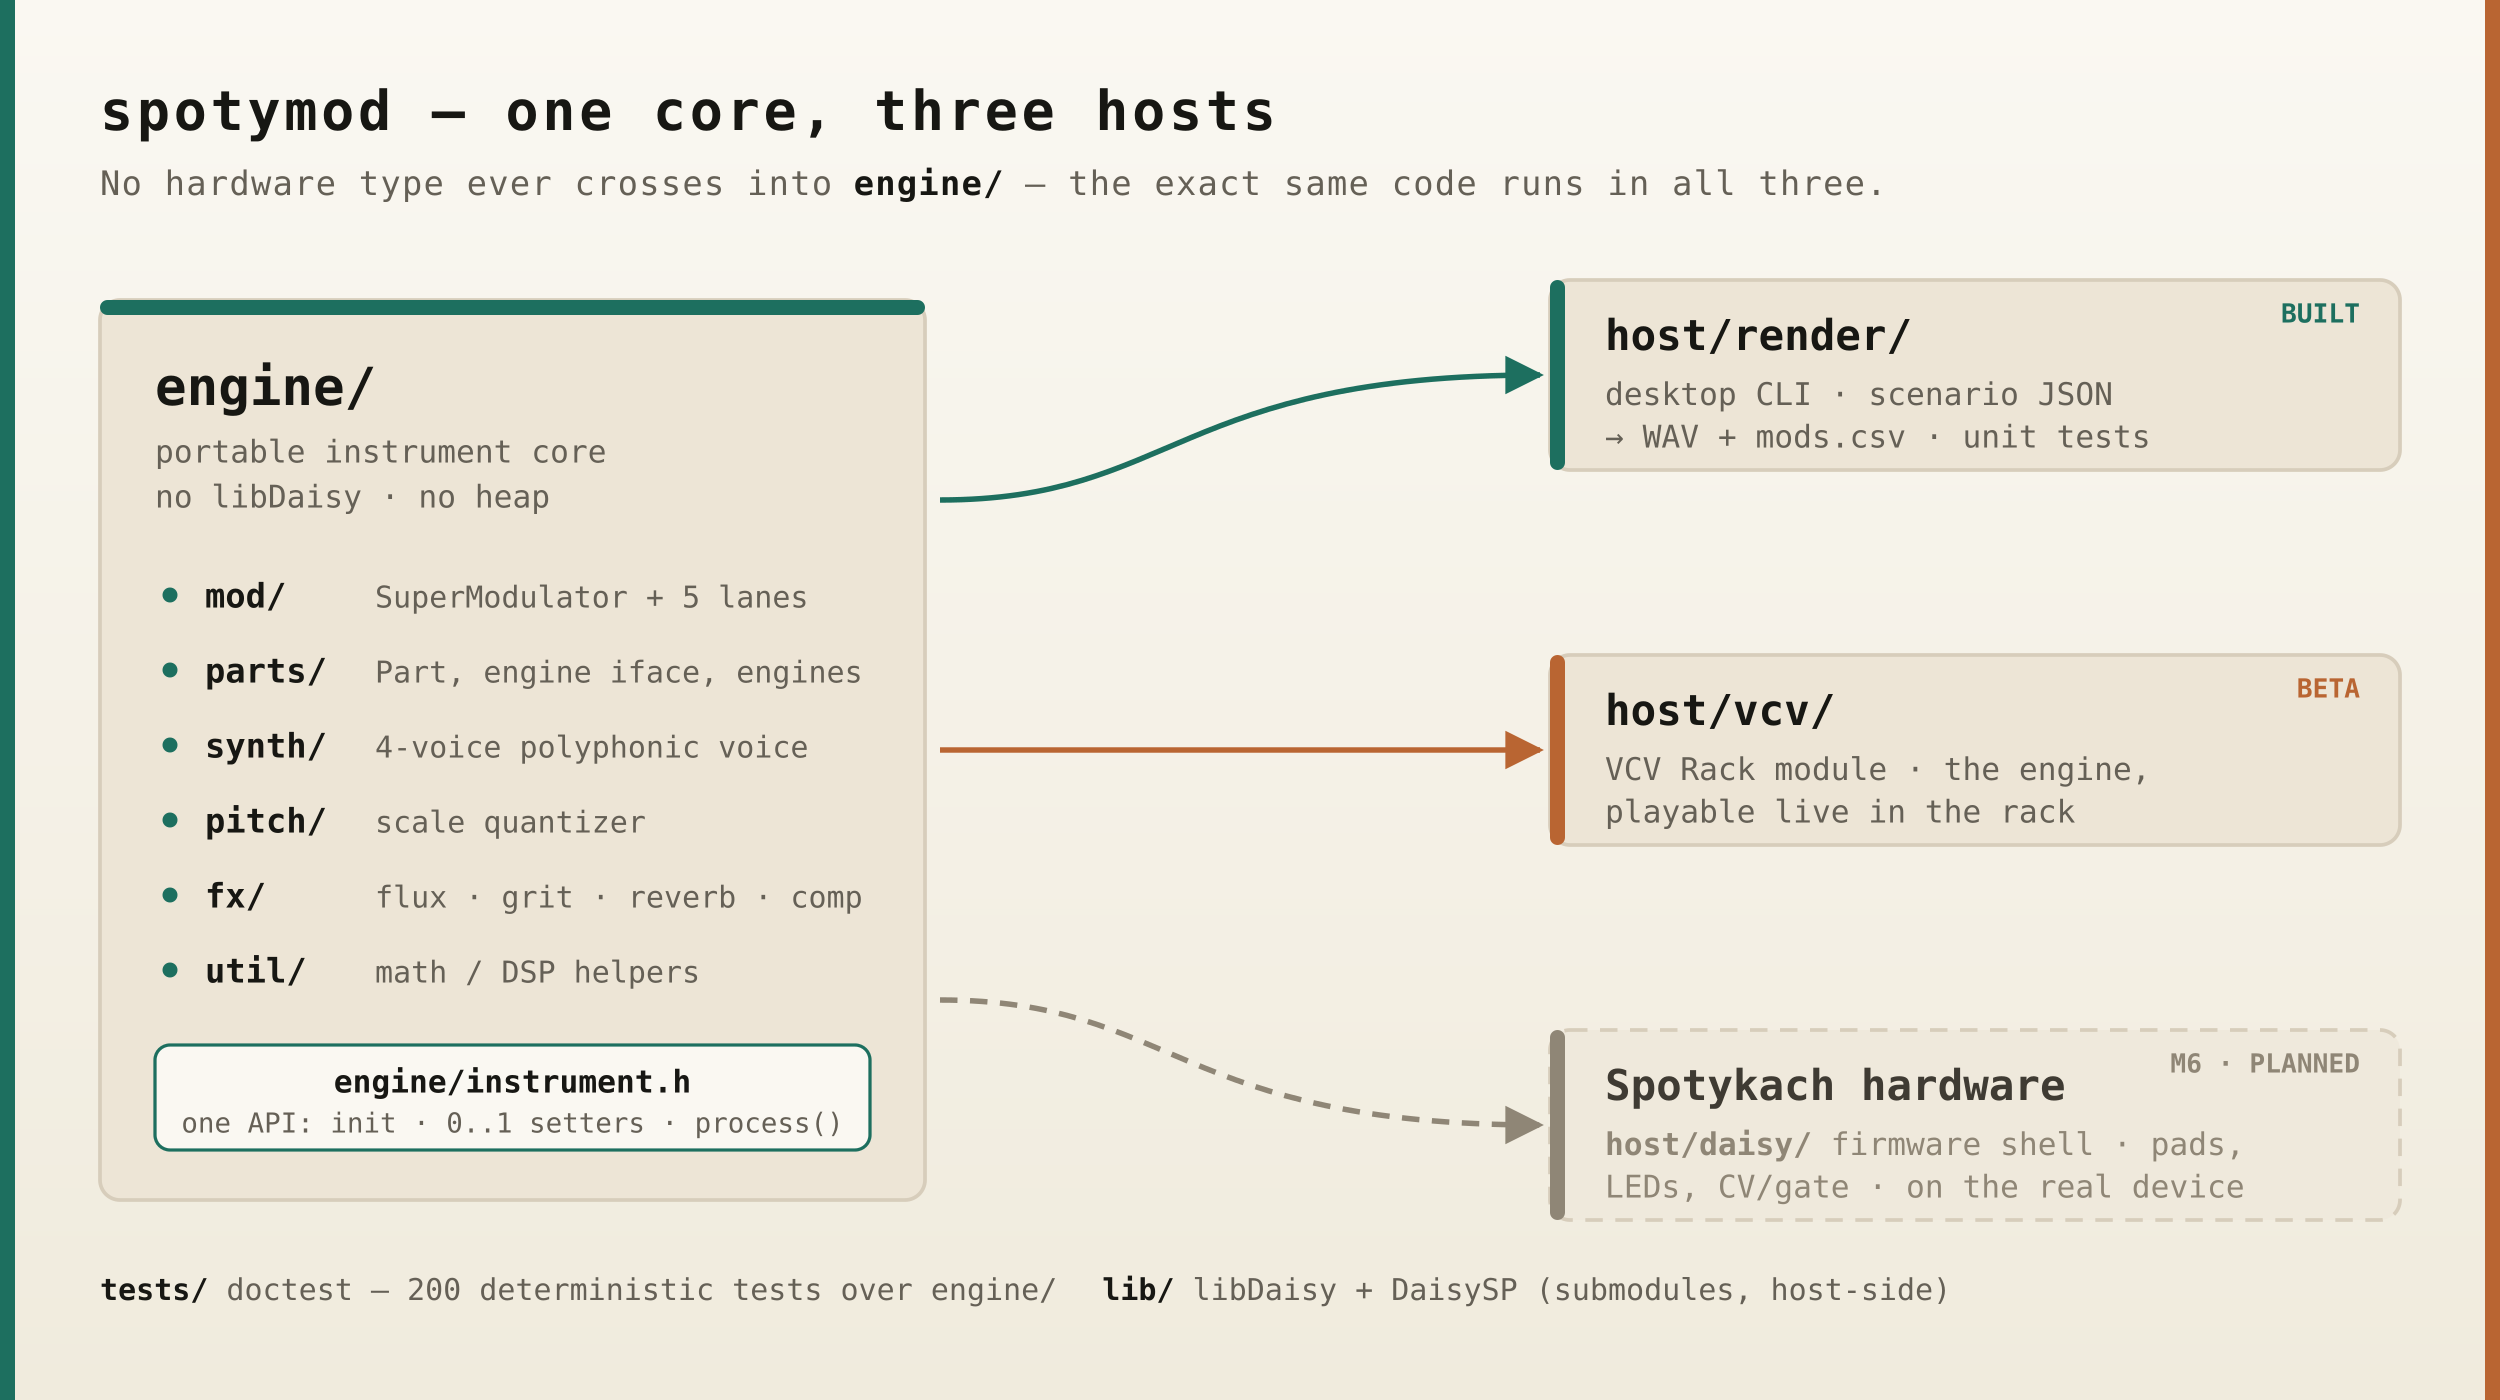
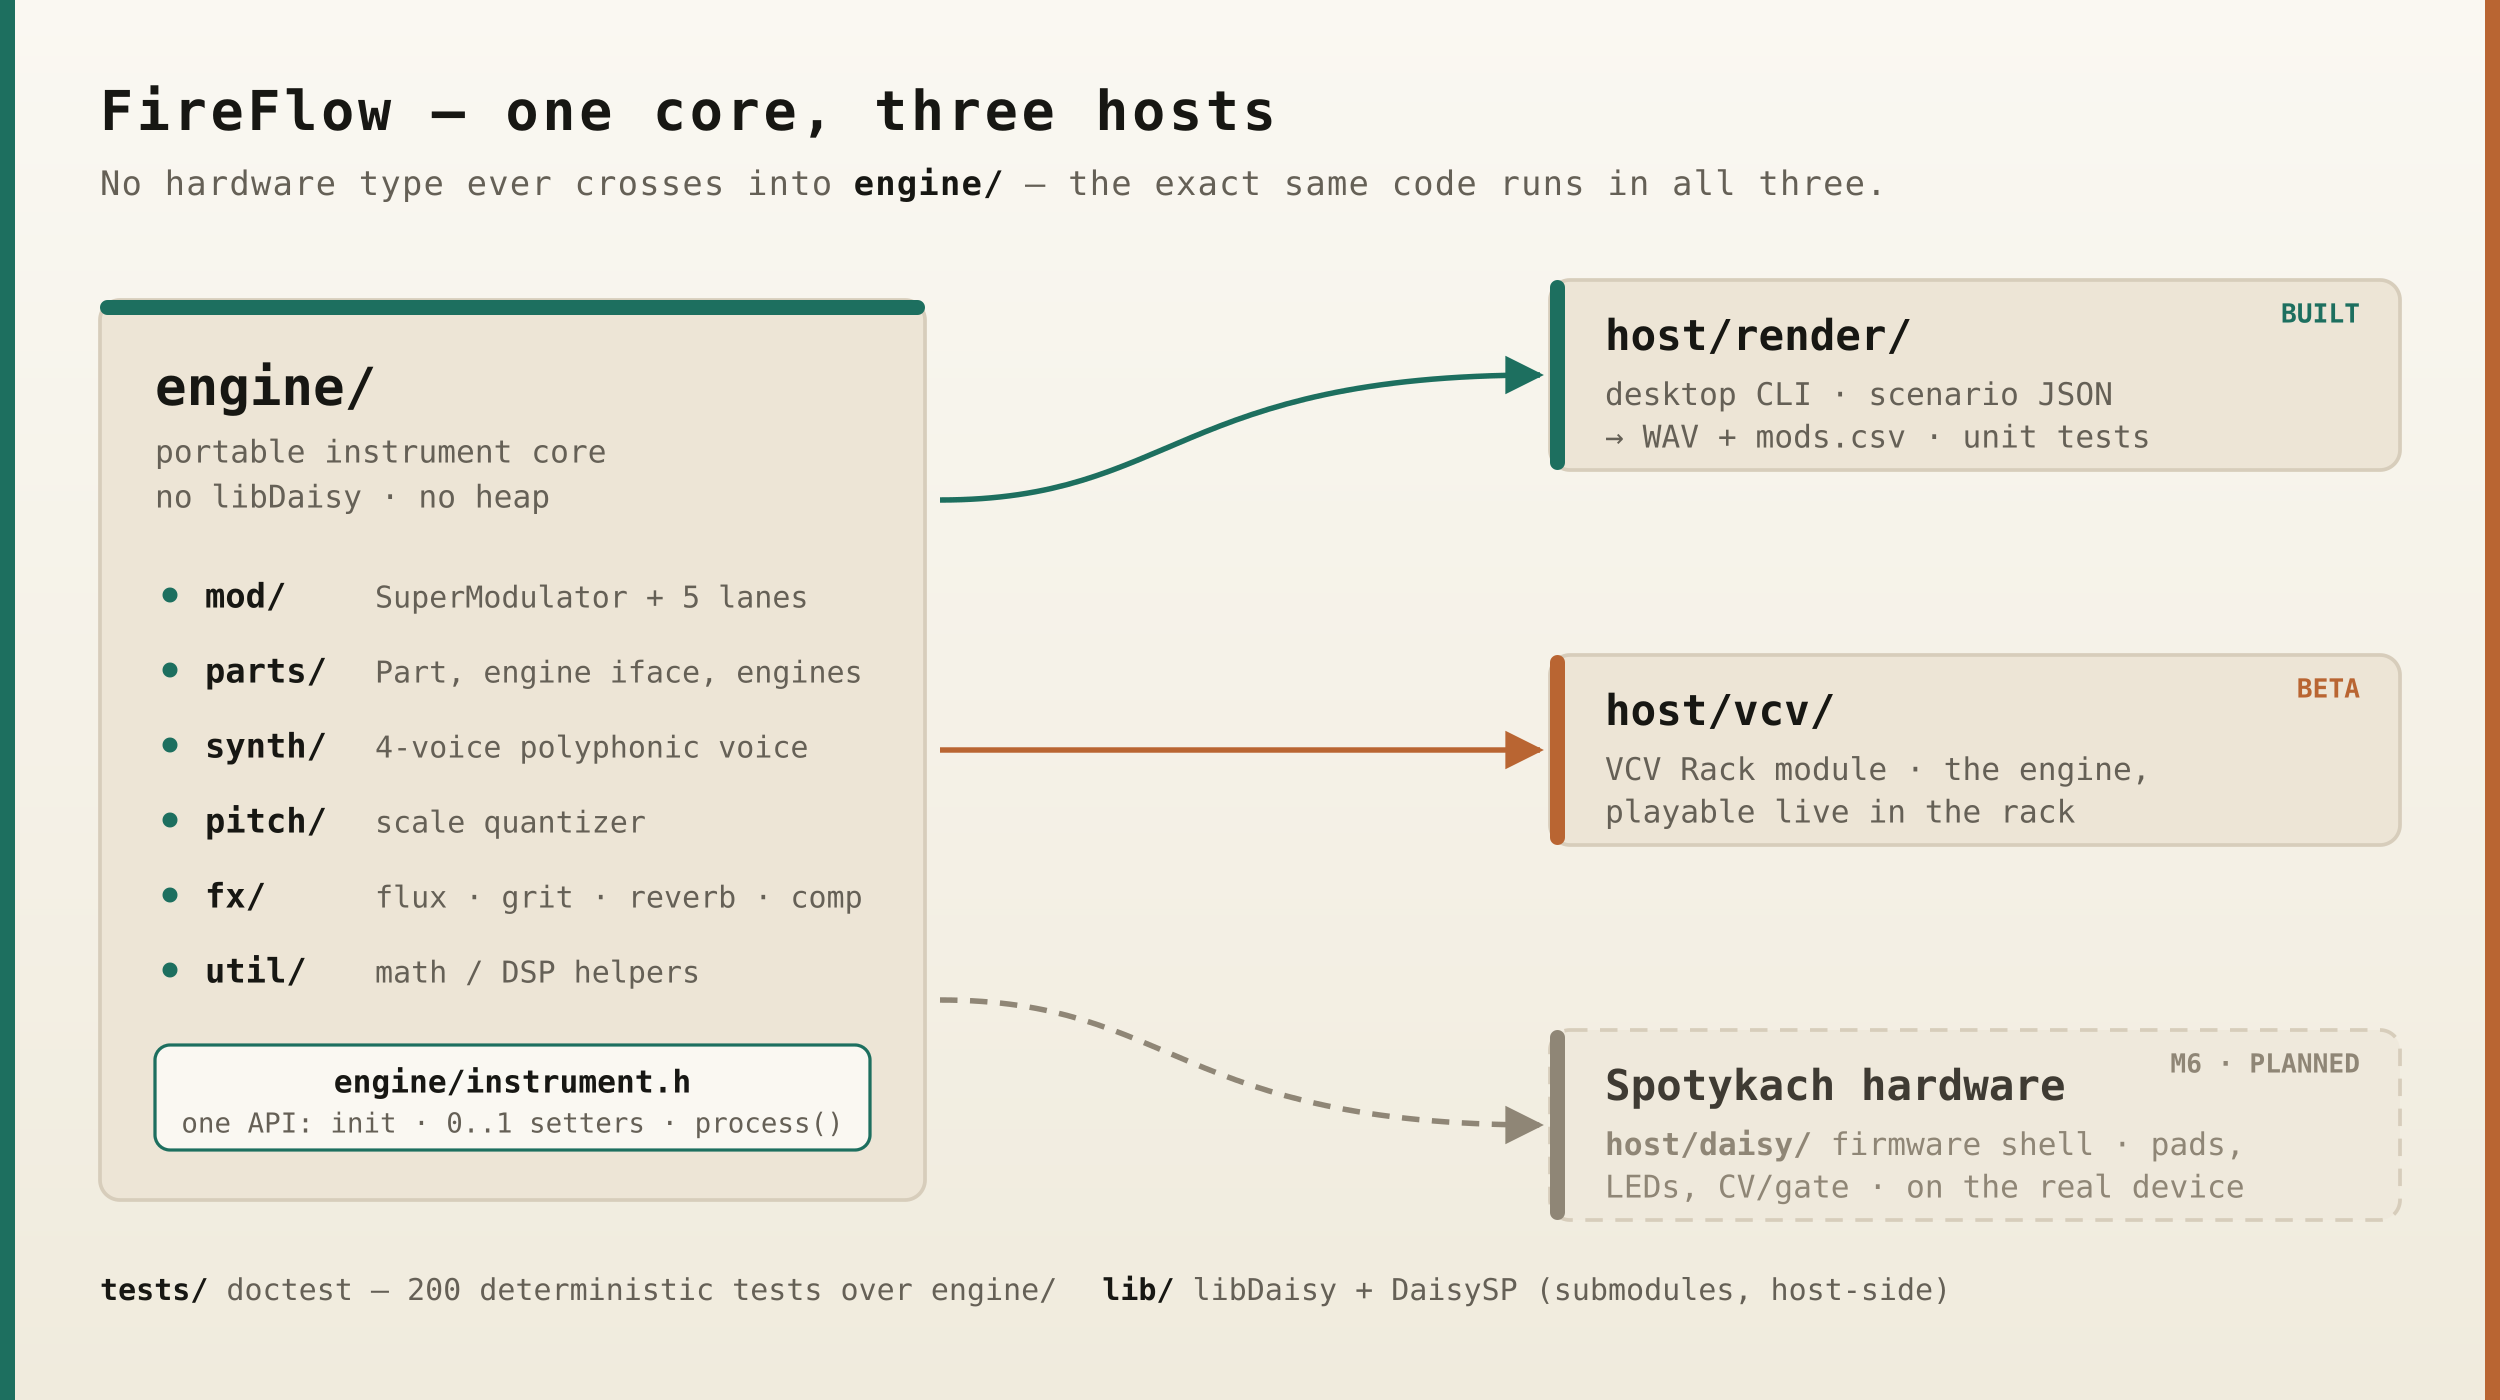
<svg xmlns="http://www.w3.org/2000/svg" width="1000" height="560" viewBox="0 0 1000 560" font-family="Consolas, 'IBM Plex Mono', ui-monospace, monospace">
  <defs>
    <linearGradient id="plate" x1="0" y1="0" x2="0" y2="1">
      <stop offset="0%" stop-color="#faf8f2" />
      <stop offset="100%" stop-color="#f0ebdd" />
    </linearGradient>
    <marker id="arrGreen" viewBox="0 0 10 10" refX="9" refY="5" markerWidth="7" markerHeight="7" orient="auto-start-reverse">
      <path d="M0 0 L10 5 L0 10 z" fill="#1d6f5f" />
    </marker>
    <marker id="arrCopper" viewBox="0 0 10 10" refX="9" refY="5" markerWidth="7" markerHeight="7" orient="auto-start-reverse">
      <path d="M0 0 L10 5 L0 10 z" fill="#b96532" />
    </marker>
    <marker id="arrMuted" viewBox="0 0 10 10" refX="9" refY="5" markerWidth="7" markerHeight="7" orient="auto-start-reverse">
      <path d="M0 0 L10 5 L0 10 z" fill="#8f8676" />
    </marker>
  </defs>
  <rect x="0" y="0" width="1000" height="560" fill="url(#plate)" />
  <rect x="0" y="0" width="6" height="560" fill="#1d6f5f" />
  <rect x="994" y="0" width="6" height="560" fill="#b96532" />
-   <text x="40" y="52" fill="#171713" font-size="22" font-weight="700" letter-spacing="1.5">spotymod — one core, three hosts</text>
+   <text x="40" y="52" fill="#171713" font-size="22" font-weight="700" letter-spacing="1.5">FireFlow — one core, three hosts</text>
  <text x="40" y="78" fill="#656056" font-size="13.5" letter-spacing="0.5">No hardware type ever crosses into <tspan fill="#171713" font-weight="700">engine/</tspan> — the exact same code runs in all three.</text>
  <rect x="40" y="120" width="330" height="360" rx="8" fill="#ede5d6" stroke="#d7cdbb" stroke-width="1.5" />
  <rect x="40" y="120" width="330" height="6" rx="3" fill="#1d6f5f" />
  <text x="62" y="162" fill="#171713" font-size="21" font-weight="700">engine/</text>
  <text x="62" y="185" fill="#656056" font-size="12.5">portable instrument core</text>
  <text x="62" y="203" fill="#656056" font-size="12.5">no libDaisy · no heap</text>
  <g font-size="13.5" fill="#171713">
    <circle cx="68" cy="238" r="3" fill="#1d6f5f" />
    <text x="82" y="243" font-weight="700">mod/</text>
    <text x="150" y="243" fill="#656056" font-size="12">SuperModulator + 5 lanes</text>
    <circle cx="68" cy="268" r="3" fill="#1d6f5f" />
    <text x="82" y="273" font-weight="700">parts/</text>
    <text x="150" y="273" fill="#656056" font-size="12">Part, engine iface, engines</text>
    <circle cx="68" cy="298" r="3" fill="#1d6f5f" />
    <text x="82" y="303" font-weight="700">synth/</text>
    <text x="150" y="303" fill="#656056" font-size="12">4-voice polyphonic voice</text>
    <circle cx="68" cy="328" r="3" fill="#1d6f5f" />
    <text x="82" y="333" font-weight="700">pitch/</text>
    <text x="150" y="333" fill="#656056" font-size="12">scale quantizer</text>
    <circle cx="68" cy="358" r="3" fill="#1d6f5f" />
    <text x="82" y="363" font-weight="700">fx/</text>
    <text x="150" y="363" fill="#656056" font-size="12">flux · grit · reverb · comp</text>
    <circle cx="68" cy="388" r="3" fill="#1d6f5f" />
    <text x="82" y="393" font-weight="700">util/</text>
    <text x="150" y="393" fill="#656056" font-size="12">math / DSP helpers</text>
  </g>
  <rect x="62" y="418" width="286" height="42" rx="6" fill="#faf8f2" stroke="#1d6f5f" stroke-width="1.3" />
  <text x="205" y="437" fill="#171713" font-size="12.5" font-weight="700" text-anchor="middle">engine/instrument.h</text>
  <text x="205" y="453" fill="#656056" font-size="11" text-anchor="middle">one API: init · 0..1 setters · process()</text>
  <path d="M376 200 C 470 200, 470 150, 616 150" fill="none" stroke="#1d6f5f" stroke-width="2.2" marker-end="url(#arrGreen)" />
  <path d="M376 300 C 480 300, 500 300, 616 300" fill="none" stroke="#b96532" stroke-width="2.2" marker-end="url(#arrCopper)" />
  <path d="M376 400 C 470 400, 470 450, 616 450" fill="none" stroke="#8f8676" stroke-width="2.2" stroke-dasharray="7 5" marker-end="url(#arrMuted)" />
  <rect x="620" y="112" width="340" height="76" rx="8" fill="#ede5d6" stroke="#d7cdbb" stroke-width="1.5" />
  <rect x="620" y="112" width="6" height="76" rx="3" fill="#1d6f5f" />
  <text x="642" y="140" fill="#171713" font-size="17" font-weight="700">host/render/</text>
  <text x="642" y="162" fill="#656056" font-size="12.5">desktop CLI · scenario JSON</text>
  <text x="642" y="179" fill="#656056" font-size="12.5">→ WAV + mods.csv · unit tests</text>
  <text x="944" y="129" fill="#1d6f5f" font-size="10.5" font-weight="700" text-anchor="end">BUILT</text>
  <rect x="620" y="262" width="340" height="76" rx="8" fill="#ede5d6" stroke="#d7cdbb" stroke-width="1.5" />
  <rect x="620" y="262" width="6" height="76" rx="3" fill="#b96532" />
  <text x="642" y="290" fill="#171713" font-size="17" font-weight="700">host/vcv/</text>
  <text x="642" y="312" fill="#656056" font-size="12.5">VCV Rack module · the engine,</text>
  <text x="642" y="329" fill="#656056" font-size="12.5">playable live in the rack</text>
  <text x="944" y="279" fill="#b96532" font-size="10.5" font-weight="700" text-anchor="end">BETA</text>
  <rect x="620" y="412" width="340" height="76" rx="8" fill="#efe9dc" stroke="#d7cdbb" stroke-width="1.5" stroke-dasharray="7 5" />
  <rect x="620" y="412" width="6" height="76" rx="3" fill="#8f8676" />
  <text x="642" y="440" fill="#3f3b33" font-size="17" font-weight="700">Spotykach hardware</text>
  <text x="642" y="462" fill="#8f8676" font-size="12.5">
    <tspan font-weight="700">host/daisy/</tspan> firmware shell · pads,</text>
  <text x="642" y="479" fill="#8f8676" font-size="12.5">LEDs, CV/gate · on the real device</text>
  <text x="944" y="429" fill="#8f8676" font-size="10.5" font-weight="700" text-anchor="end">M6 · PLANNED</text>
  <text x="40" y="520" fill="#656056" font-size="12">
    <tspan fill="#171713" font-weight="700">tests/</tspan> doctest — 200 deterministic tests over engine/<tspan dx="18" fill="#171713" font-weight="700">lib/</tspan> libDaisy + DaisySP (submodules, host-side)</text>
</svg>
